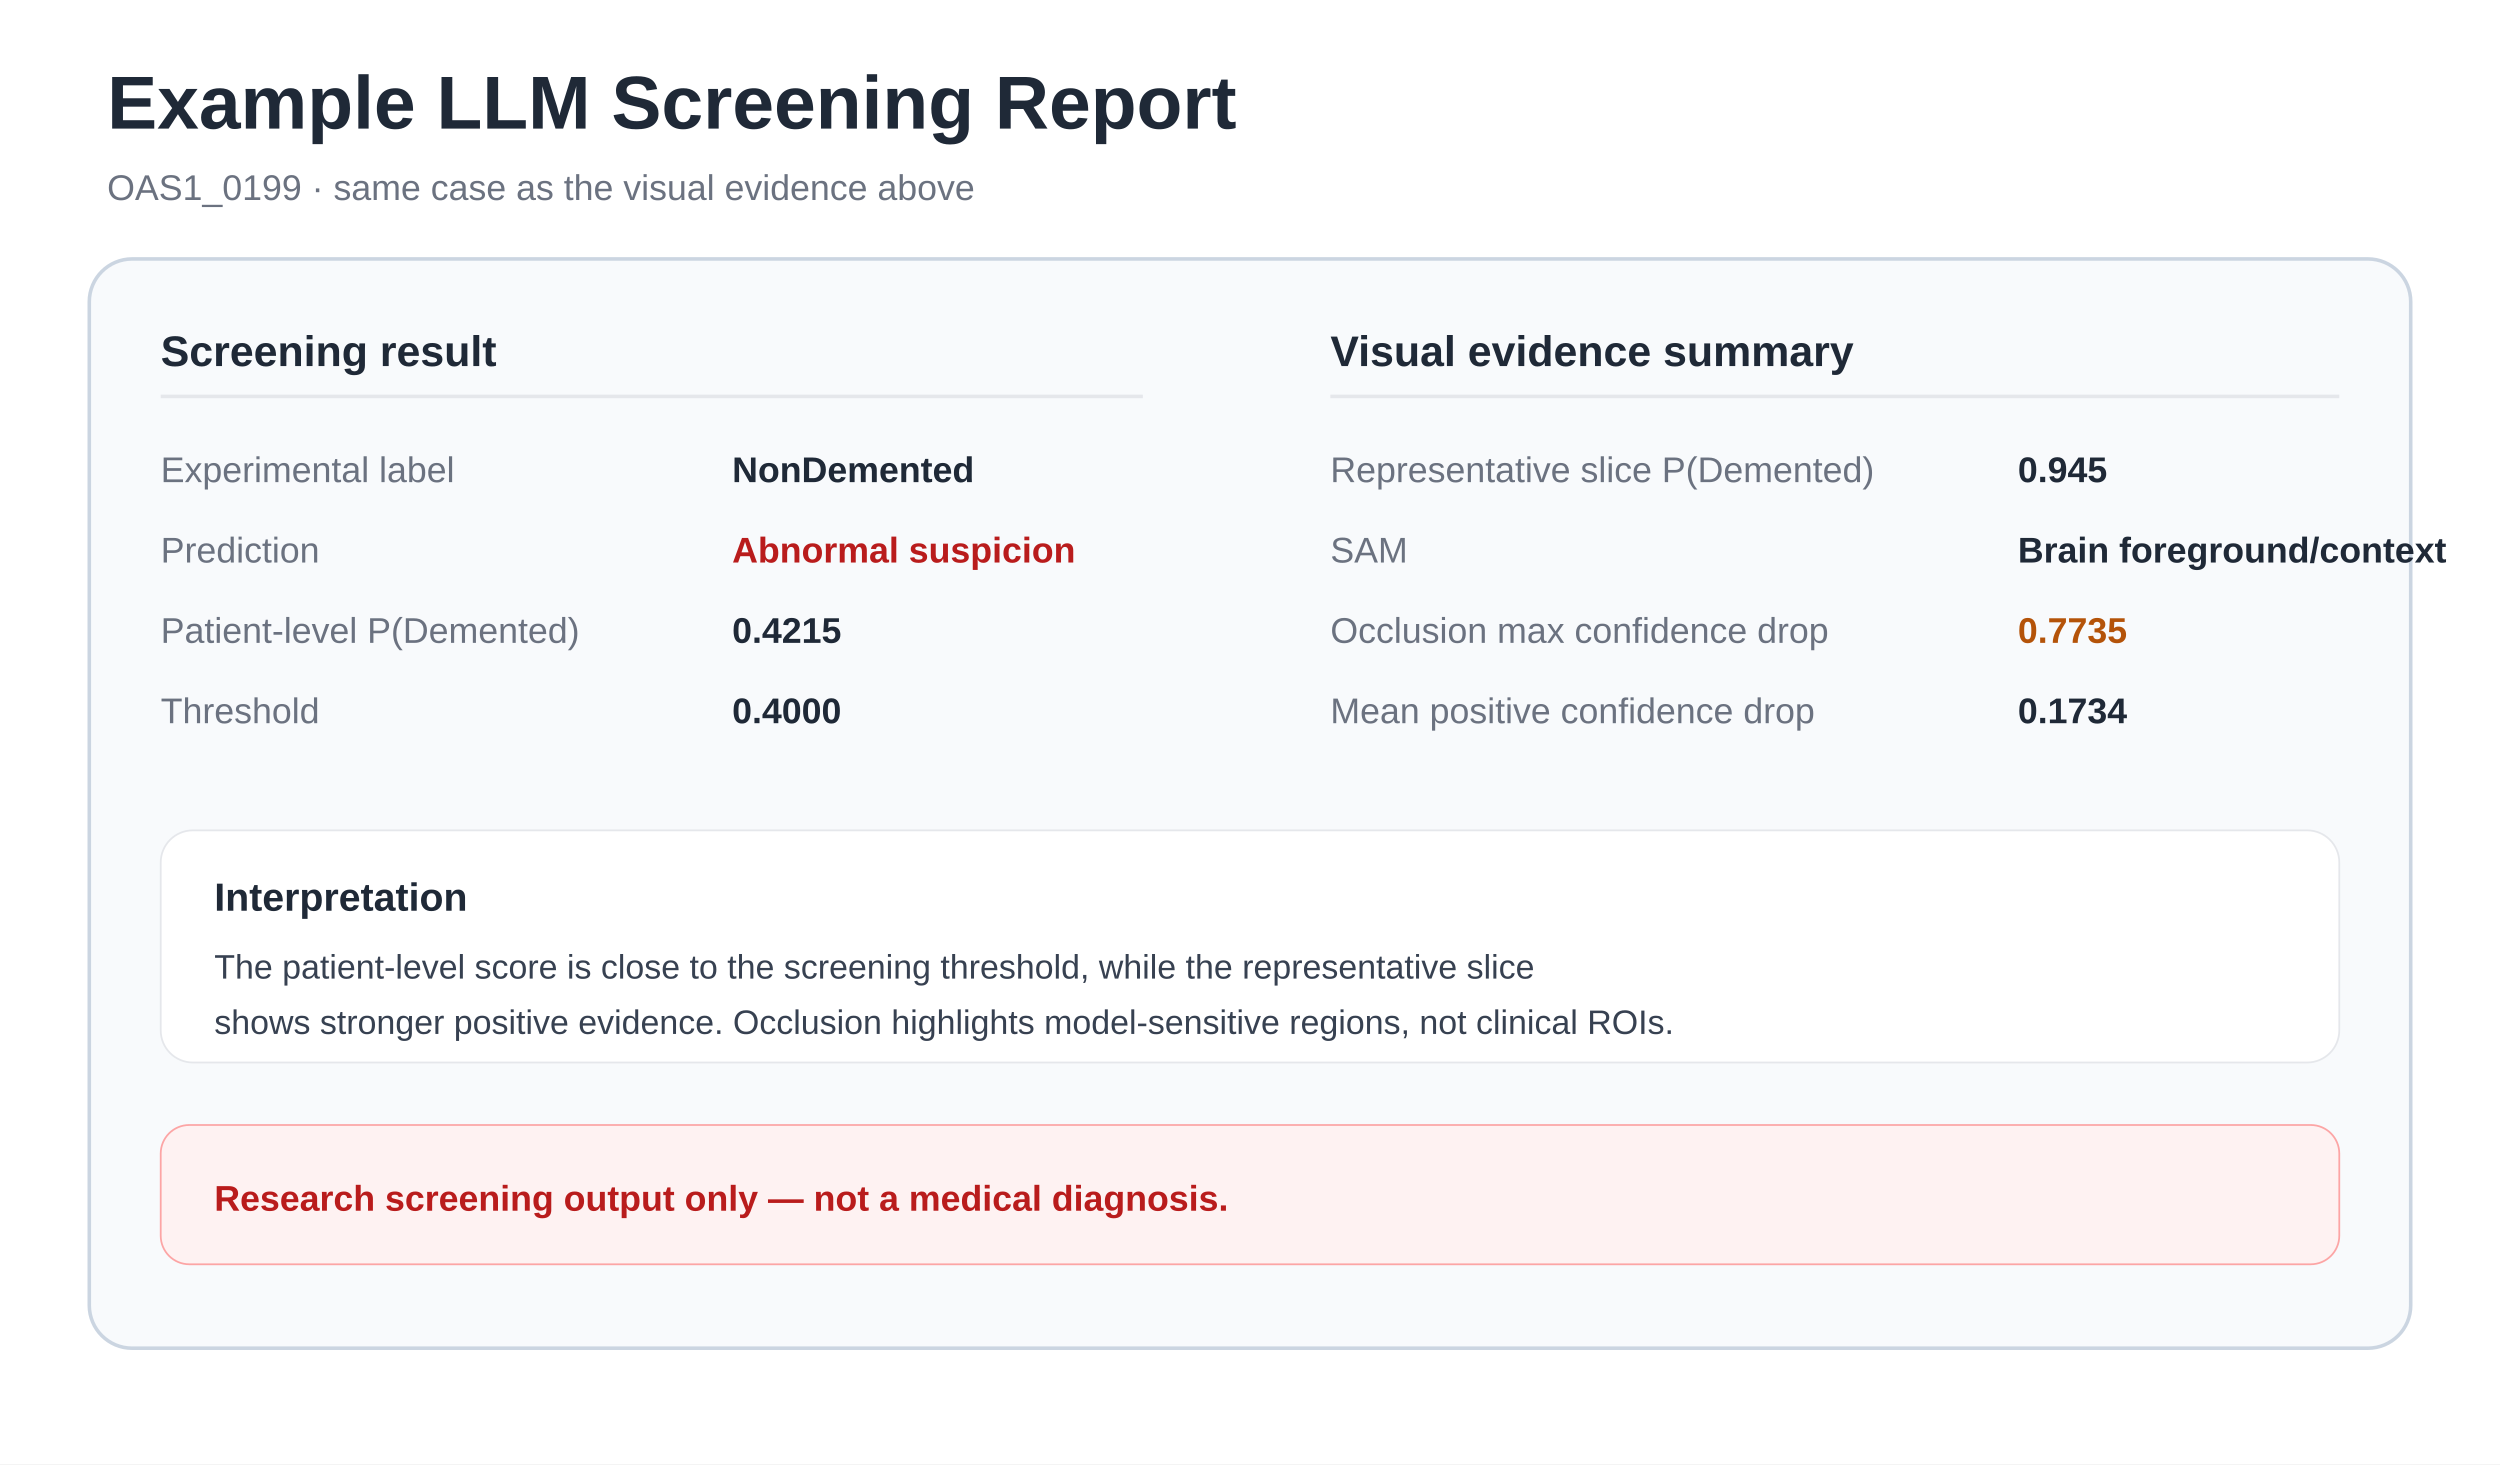
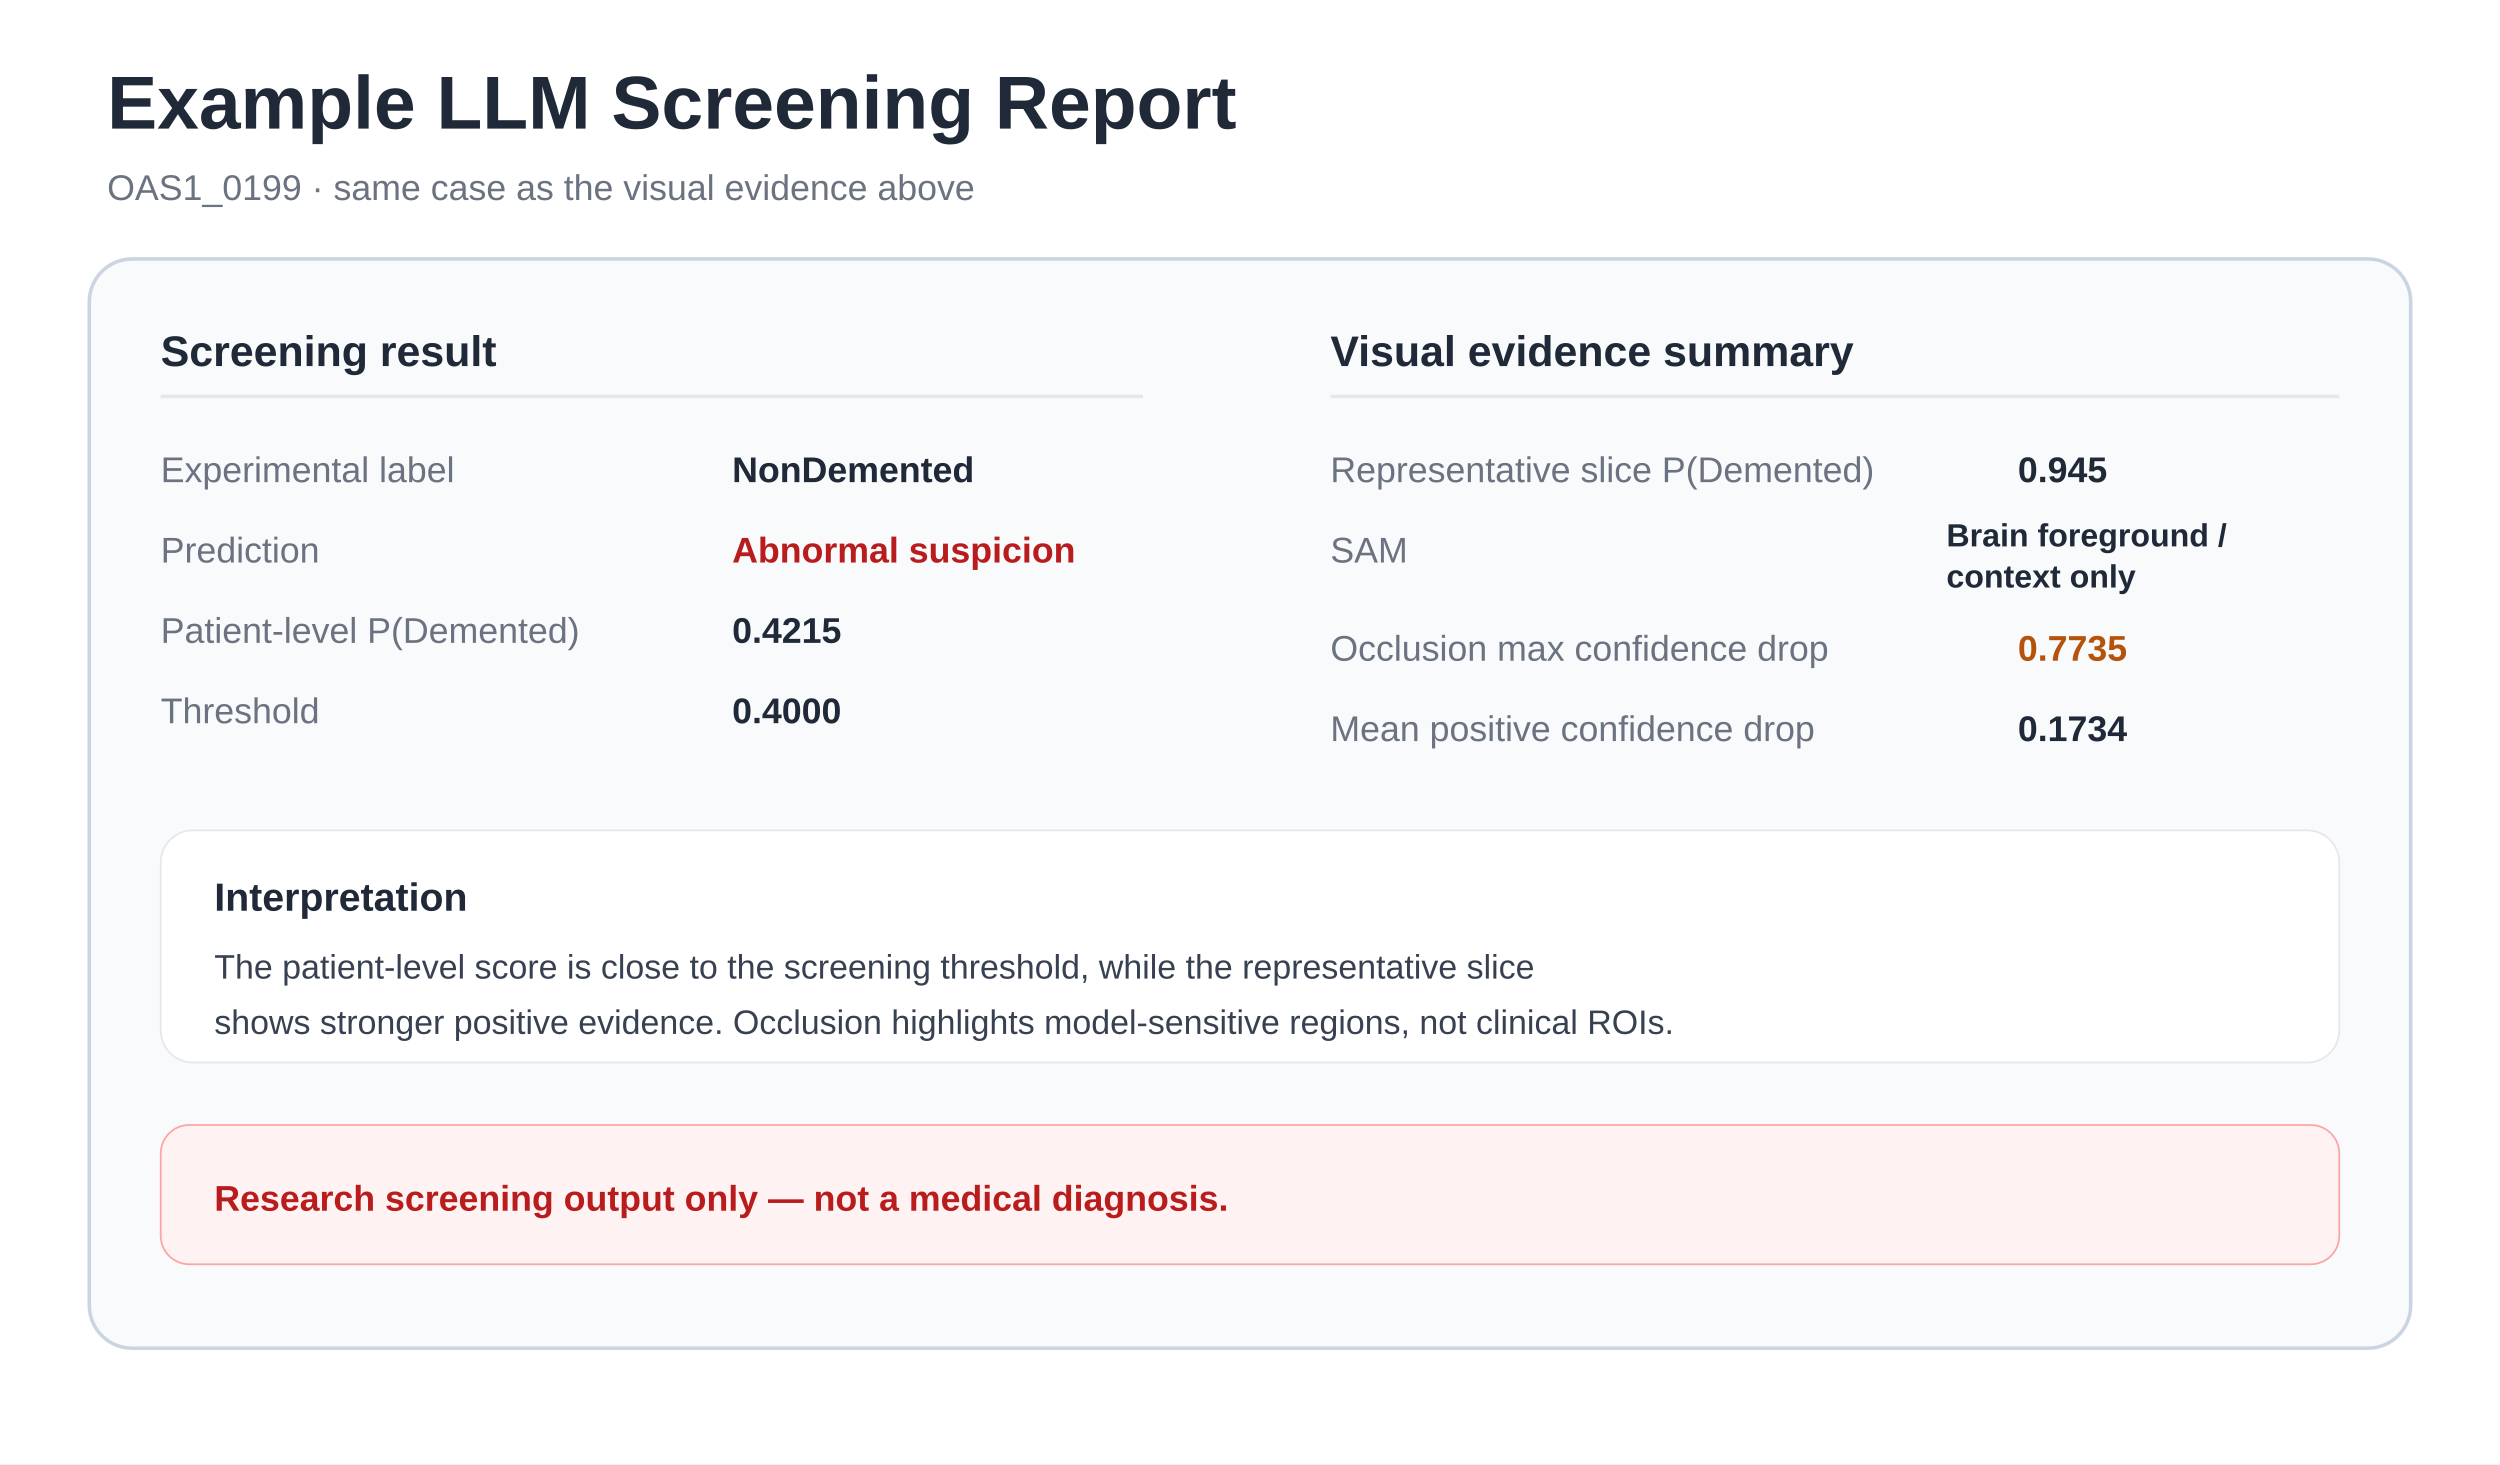
<svg xmlns="http://www.w3.org/2000/svg" width="1400" height="820" viewBox="0 0 1400 820">
  <rect width="1400" height="820" fill="#ffffff" />
  <text x="60" y="72" font-family="Arial, sans-serif" font-size="42" font-weight="700" fill="#1F2937">Example LLM Screening Report</text>
  <text x="60" y="112" font-family="Arial, sans-serif" font-size="20" fill="#6B7280">OAS1_0199 · same case as the visual evidence above</text>
  <rect x="50" y="145" width="1300" height="610" rx="24" fill="#F8FAFC" stroke="#CBD5E1" stroke-width="2" />
  <text x="90" y="205" font-family="Arial, sans-serif" font-size="24" font-weight="700" fill="#1F2937">Screening result</text>
  <line x1="90" y1="222" x2="640" y2="222" stroke="#E5E7EB" stroke-width="2" />
  <text x="90" y="270" font-family="Arial, sans-serif" font-size="20" fill="#6B7280">Experimental label</text>
  <text x="410" y="270" font-family="Arial, sans-serif" font-size="20" font-weight="700" fill="#1F2937">NonDemented</text>
  <text x="90" y="315" font-family="Arial, sans-serif" font-size="20" fill="#6B7280">Prediction</text>
  <text x="410" y="315" font-family="Arial, sans-serif" font-size="20" font-weight="700" fill="#B91C1C">Abnormal suspicion</text>
  <text x="90" y="360" font-family="Arial, sans-serif" font-size="20" fill="#6B7280">Patient-level P(Demented)</text>
  <text x="410" y="360" font-family="Arial, sans-serif" font-size="20" font-weight="700" fill="#1F2937">0.4215</text>
  <text x="90" y="405" font-family="Arial, sans-serif" font-size="20" fill="#6B7280">Threshold</text>
  <text x="410" y="405" font-family="Arial, sans-serif" font-size="20" font-weight="700" fill="#1F2937">0.4000</text>
  <text x="745" y="205" font-family="Arial, sans-serif" font-size="24" font-weight="700" fill="#1F2937">Visual evidence summary</text>
  <line x1="745" y1="222" x2="1310" y2="222" stroke="#E5E7EB" stroke-width="2" />
  <text x="745" y="270" font-family="Arial, sans-serif" font-size="20" fill="#6B7280">Representative slice P(Demented)</text>
  <text x="1130" y="270" font-family="Arial, sans-serif" font-size="20" font-weight="700" fill="#1F2937">0.945</text>
  <text x="745" y="315" font-family="Arial, sans-serif" font-size="20" fill="#6B7280">SAM</text>
-   <text x="1130" y="315" font-family="Arial, sans-serif" font-size="20" font-weight="700" fill="#1F2937">Brain foreground/context</text>
-   <text x="745" y="360" font-family="Arial, sans-serif" font-size="20" fill="#6B7280">Occlusion max confidence drop</text>
-   <text x="1130" y="360" font-family="Arial, sans-serif" font-size="20" font-weight="700" fill="#B45309">0.7735</text>
-   <text x="745" y="405" font-family="Arial, sans-serif" font-size="20" fill="#6B7280">Mean positive confidence drop</text>
-   <text x="1130" y="405" font-family="Arial, sans-serif" font-size="20" font-weight="700" fill="#1F2937">0.1734</text>
+   <text x="1090" y="306" font-family="Arial, sans-serif" font-size="18" font-weight="700" fill="#1F2937">Brain foreground /</text>
+   <text x="1090" y="329" font-family="Arial, sans-serif" font-size="18" font-weight="700" fill="#1F2937">context only</text>
+   <text x="745" y="370" font-family="Arial, sans-serif" font-size="20" fill="#6B7280">Occlusion max confidence drop</text>
+   <text x="1130" y="370" font-family="Arial, sans-serif" font-size="20" font-weight="700" fill="#B45309">0.7735</text>
+   <text x="745" y="415" font-family="Arial, sans-serif" font-size="20" fill="#6B7280">Mean positive confidence drop</text>
+   <text x="1130" y="415" font-family="Arial, sans-serif" font-size="20" font-weight="700" fill="#1F2937">0.1734</text>
  <rect x="90" y="465" width="1220" height="130" rx="18" fill="#FFFFFF" stroke="#E5E7EB" />
  <text x="120" y="510" font-family="Arial, sans-serif" font-size="22" font-weight="700" fill="#1F2937">Interpretation</text>
  <text x="120" y="548" font-family="Arial, sans-serif" font-size="19" fill="#374151">The patient-level score is close to the screening threshold, while the representative slice</text>
  <text x="120" y="579" font-family="Arial, sans-serif" font-size="19" fill="#374151">shows stronger positive evidence. Occlusion highlights model-sensitive regions, not clinical ROIs.</text>
  <rect x="90" y="630" width="1220" height="78" rx="16" fill="#FEF2F2" stroke="#FCA5A5" />
  <text x="120" y="678" font-family="Arial, sans-serif" font-size="20" font-weight="700" fill="#B91C1C">Research screening output only — not a medical diagnosis.</text>
</svg>
